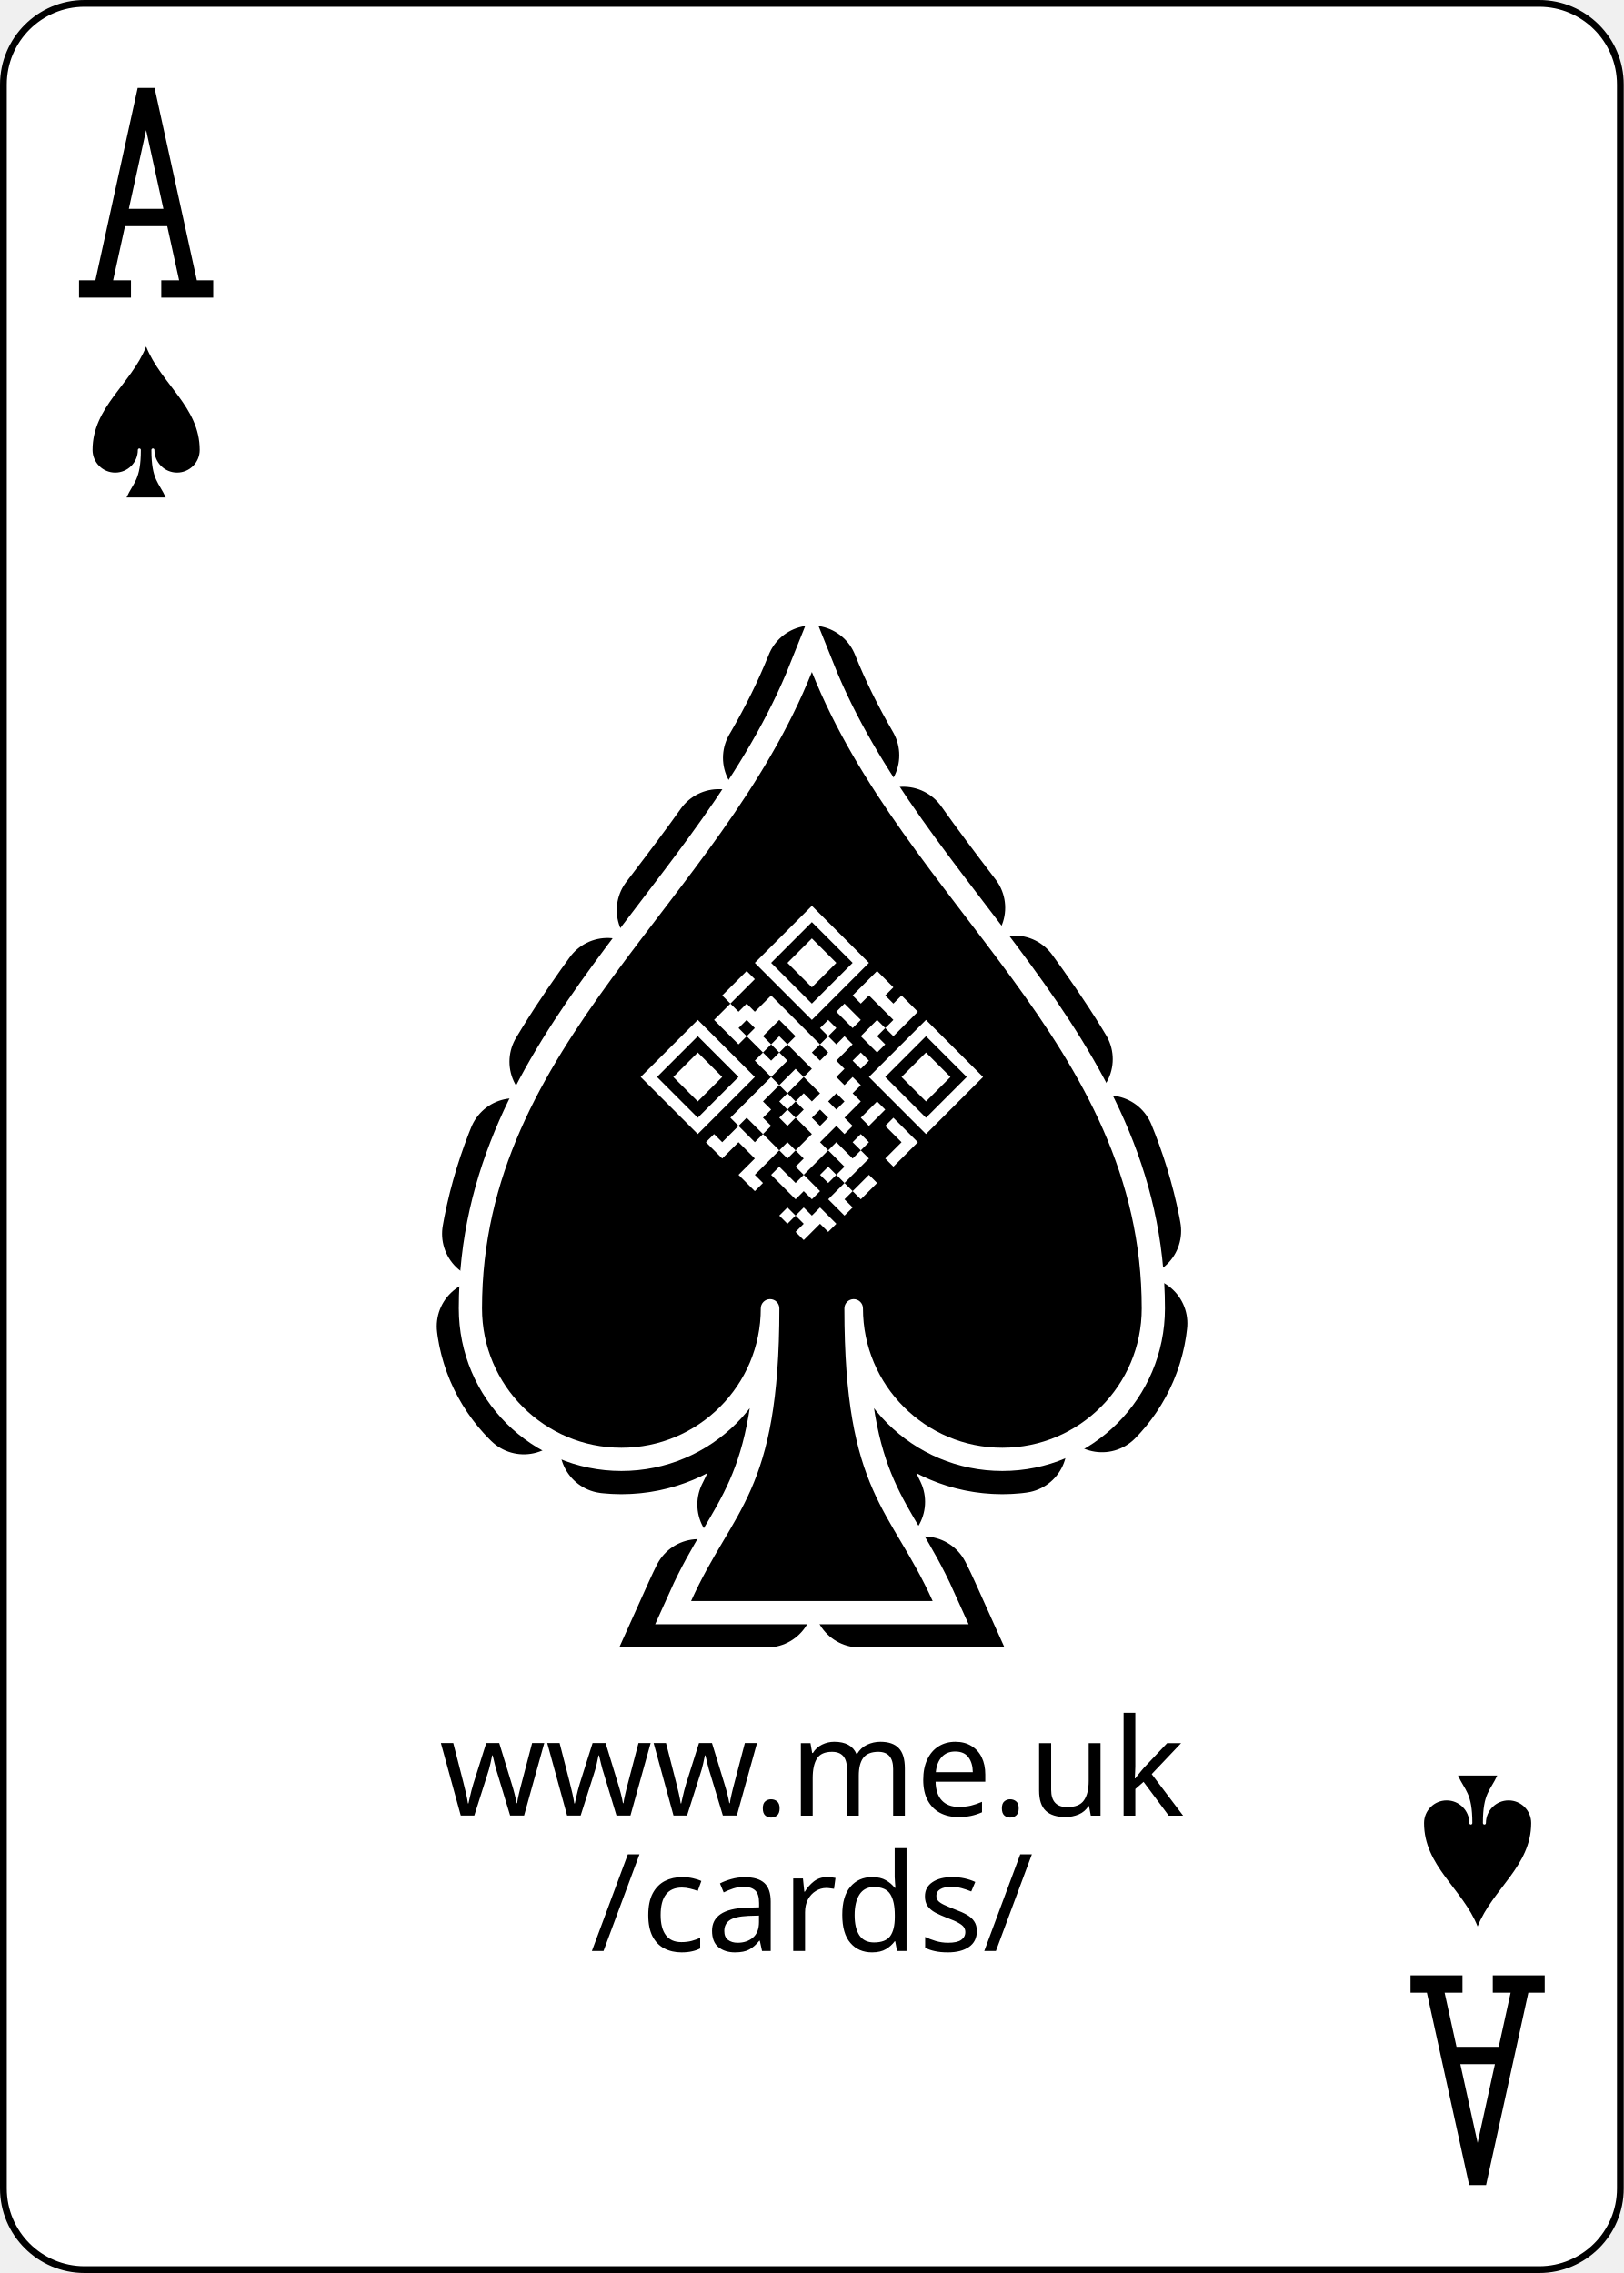
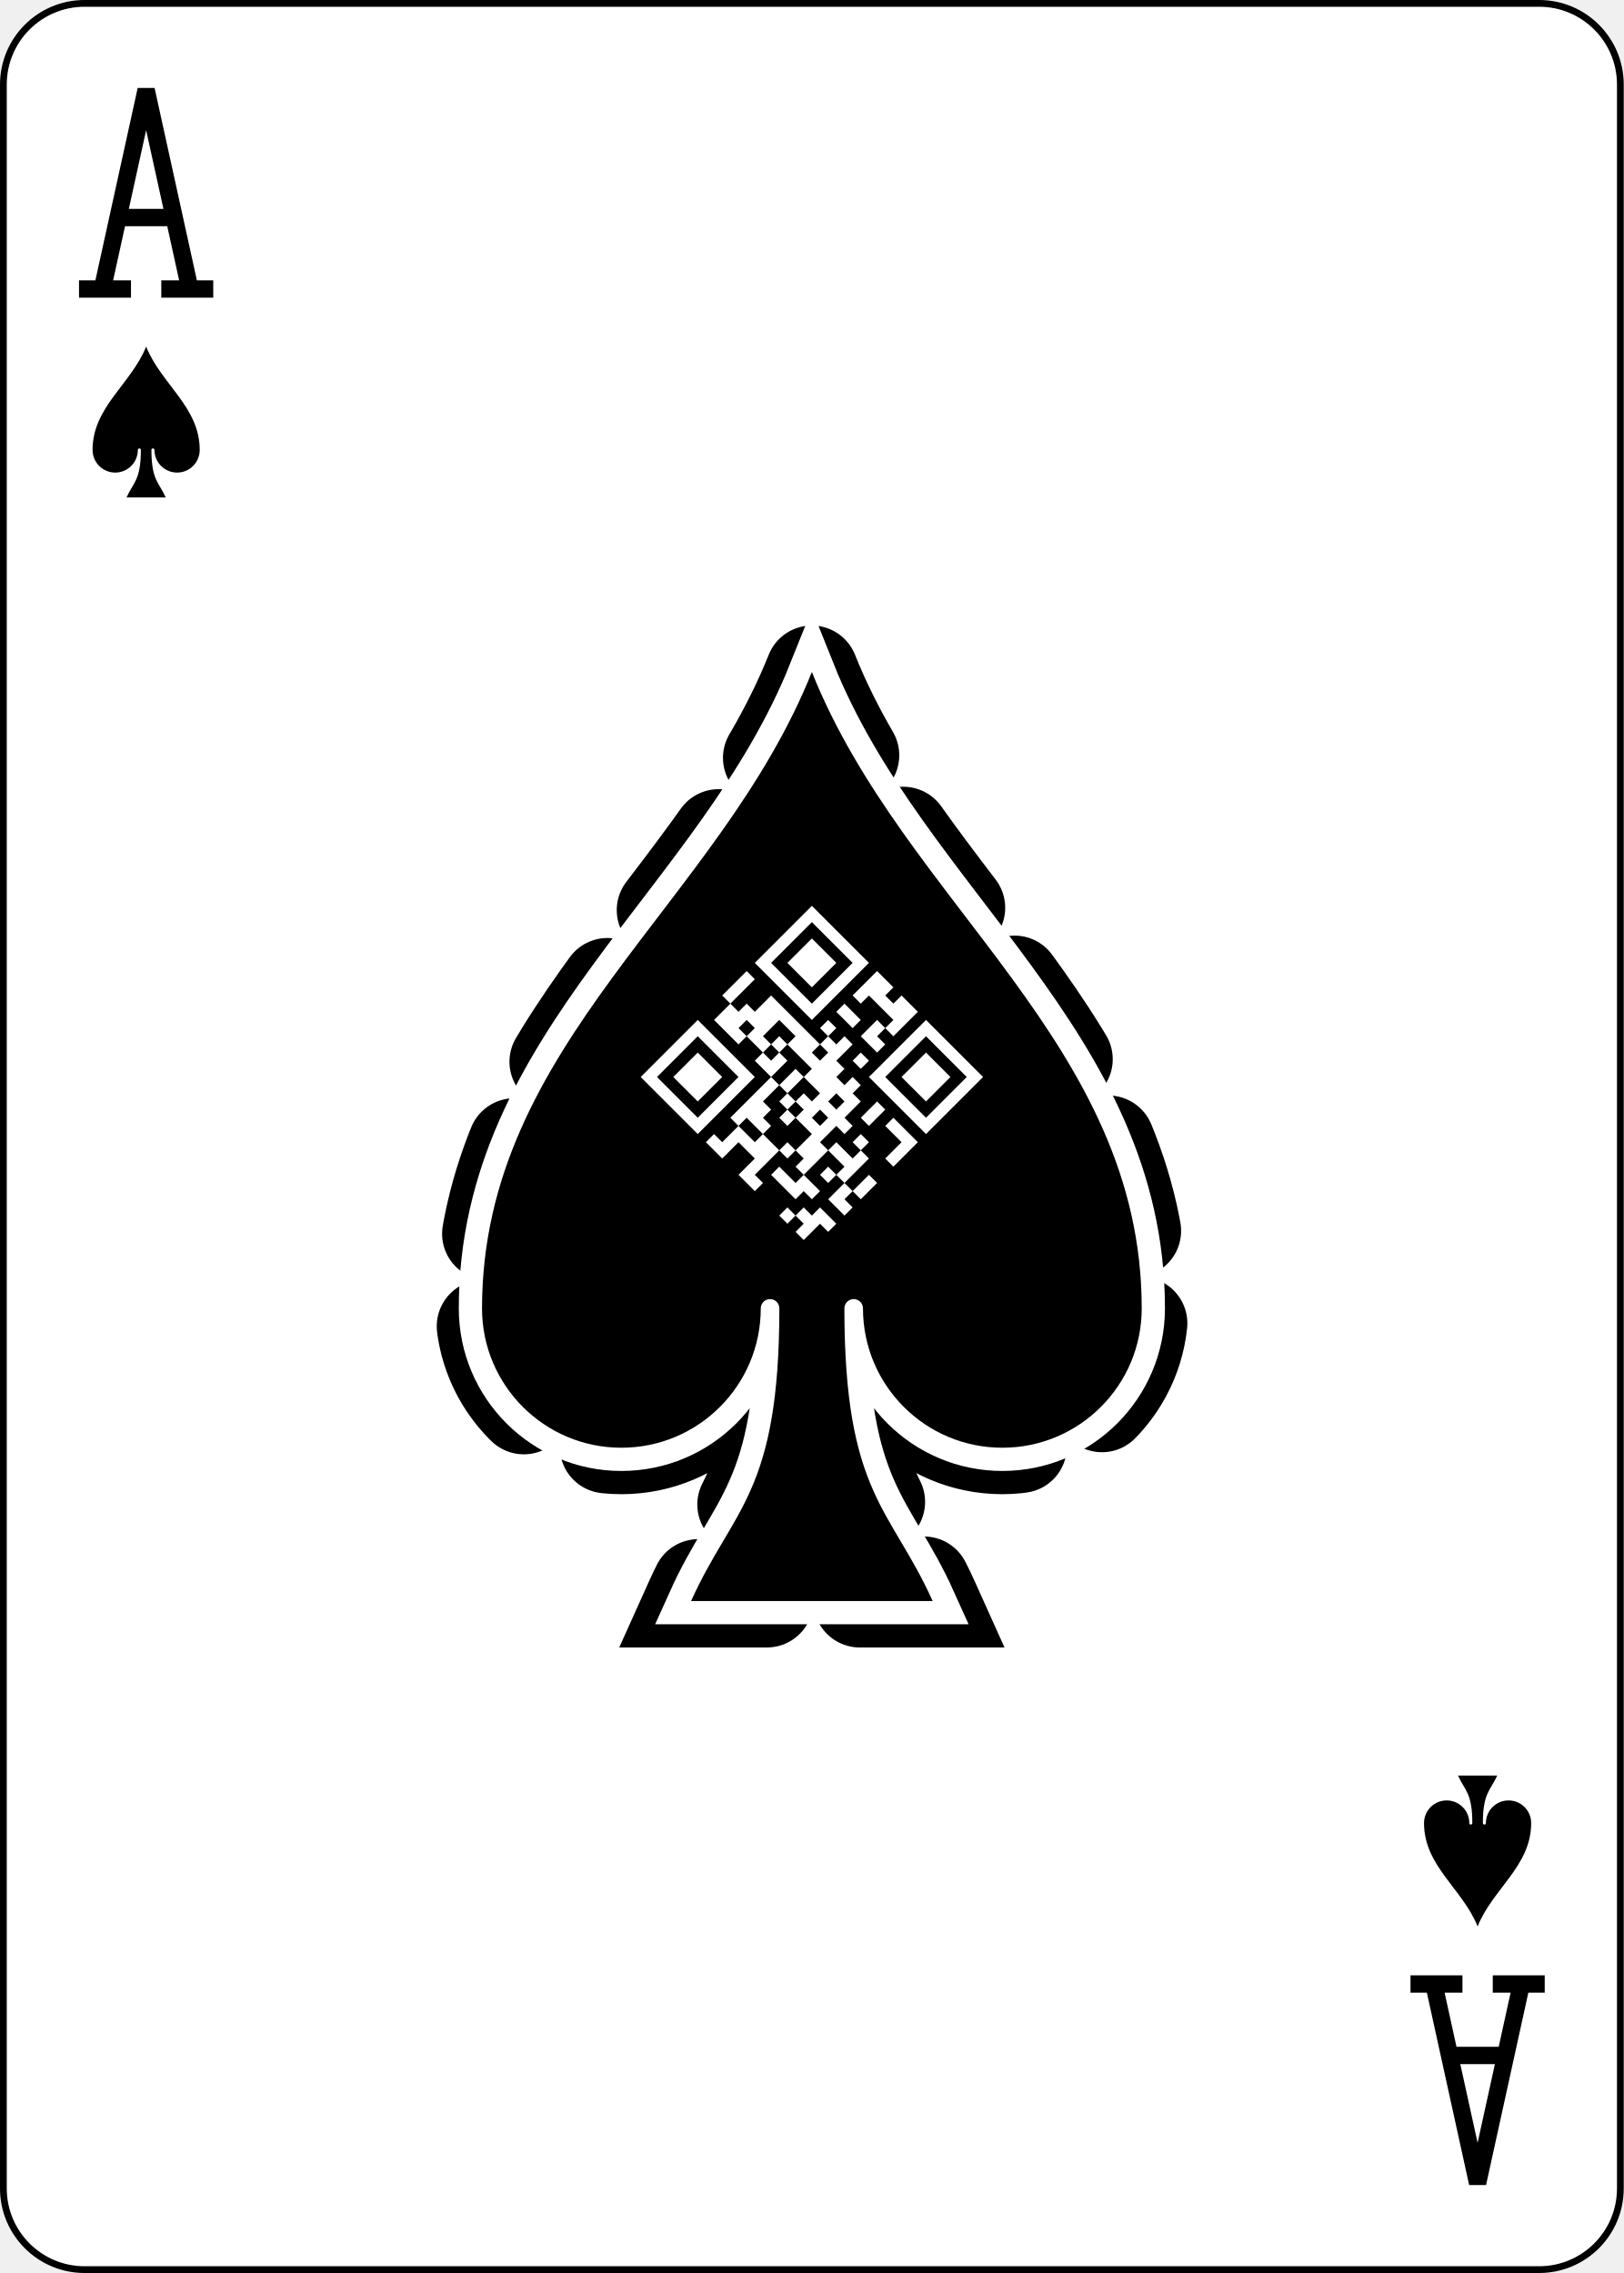
<svg xmlns="http://www.w3.org/2000/svg" xmlns:xlink="http://www.w3.org/1999/xlink" class="card" face="AS" height="3.5in" preserveAspectRatio="none" viewBox="-120 -168 240 336" width="2.5in">
  <symbol id="SA" viewBox="-500 -500 1000 1000" preserveAspectRatio="xMinYMid">
-     <path d="M-270 460L-110 460M-200 450L0 -460L200 450M110 460L270 460M-120 130L120 130" stroke="black" stroke-width="80" stroke-linecap="square" stroke-miterlimit="1.5" fill="none" />
+     <path d="M-270 460L-110 460M-200 450L0 -460L200 450M110 460L270 460M-120 130L120 130" stroke="black" stroke-width="80" stroke-linecap="square" stroke-miterlimit="1.5" fill="none">
+         </path>
  </symbol>
  <symbol id="S" viewBox="-600 -600 1200 1200" preserveAspectRatio="xMinYMid">
-     <path d="M0 -500C100 -250 355 -100 355 185A150 150 0 0 1 55 185A10 10 0 0 0 35 185C35 385 85 400 130 500L-130 500C-85 400 -35 385 -35 185A10 10 0 0 0 -55 185A150 150 0 0 1 -355 185C-355 -100 -100 -250 0 -500Z" />
+     <path d="M0 -500C100 -250 355 -100 355 185A150 150 0 0 1 55 185A10 10 0 0 0 35 185C35 385 85 400 130 500L-130 500C-85 400 -35 385 -35 185A10 10 0 0 0 -55 185A150 150 0 0 1 -355 185C-355 -100 -100 -250 0 -500Z">
+         </path>
  </symbol>
-   <rect width="239" height="335" x="-119.5" y="-167.5" rx="12" ry="12" fill="white" stroke="black" />
-   <use xlink:href="#S" height="164.8" width="164.8" x="-82.4" y="-82.4" stroke="black" stroke-width="100" stroke-dasharray="100,100" stroke-linecap="round" />
-   <use xlink:href="#S" height="164.8" width="164.8" x="-82.4" y="-82.4" stroke="white" stroke-width="50" />
-   <use xlink:href="#S" height="164.8" width="164.8" x="-82.4" y="-82.4" fill="black" />
-   <path transform="translate(0,-10)rotate(45)scale(1.704)translate(-14,-14)" fill="white" stroke="none" d="M4,4h7v7h-7M5,5v5h5v-5M12,4h2v1h1v-1h2v3h-1v1h1v1h-2v-2h1v-1h-3v1h-1M18,4h7v7h-7M19,5v5h5v-5M6,6h3v3h-3M20,6h3v3h-3M12,8h2v1h-2M12,10h1v1h1v-1h1v2h1v1h1v-1h1v1h1v2h1v1h-1v2h1v-1h2v-1h-1v-1h1v1h1v3h1v-2h1v2h-1v1h1v1h-2v-2h-1v1h-1v-1h1v-1h-2v3h2v1h-1v1h-3v-1h2v-1h-1v-1h-1v1h-1v3h1v1h-2v-2h-2v2h-2v-1h1v-2h-1v-5h-2v-1h-2v1h-3v-2h-1v-3h1v3h1v-1h1v-2h6v-1h-1M16,10h1v1h-1M13,12v1h1v-1M9,13v2h1v-1h1v-1M20,12h1v2h-1M22,12h3v3h-1v-2h-2M11,14v1h1v2h1v-2h1v-1M17,14v1h1v-1M7,15v1h1v-1M10,15v1h1v-1M14,15v2h1v-1h1v-1M17,16v1h1v-1M13,17v2h1v1h1v1h2v-1h1v-2h-2v1h-1v-1h-1v-1M15,17v1h1v-1M4,18h7v7h-7M5,19v5h5v-5M6,20h3v3h-3M13,21v1h2v-1M23,22h2v1h-1v2h-1v-1h-1v1h-1v-1h1v-1h1" />
-   <text font-size="20" font-family="Bariol" text-anchor="middle" y="100.4">www.me.uk</text>
-   <text font-size="20" font-family="Bariol" text-anchor="middle" y="120.4">/cards/</text>
-   <use xlink:href="#SA" height="32" width="32" x="-114.4" y="-156" />
-   <use xlink:href="#S" height="26.769" width="26.769" x="-111.784" y="-119" />
+   <rect width="239" height="335" x="-119.5" y="-167.5" rx="12" ry="12" fill="white" stroke="black">
+     </rect>
+   <use xlink:href="#S" height="164.8" width="164.8" x="-82.4" y="-82.4" stroke="black" stroke-width="100" stroke-dasharray="100,100" stroke-linecap="round">
+     </use>
+   <use xlink:href="#S" height="164.8" width="164.8" x="-82.4" y="-82.4" stroke="white" stroke-width="50">
+     </use>
+   <use xlink:href="#S" height="164.8" width="164.8" x="-82.4" y="-82.4" fill="black">
+     </use>
+   <path transform="translate(0,-10)rotate(45)scale(1.704)translate(-14,-14)" fill="white" stroke="none" d="M4,4h7v7h-7M5,5v5h5v-5M12,4h2v1h1v-1h2v3h-1v1h1v1h-2v-2h1v-1h-3v1h-1M18,4h7v7h-7M19,5v5h5v-5M6,6h3v3h-3M20,6h3v3h-3M12,8h2v1h-2M12,10h1v1h1v-1h1v2h1v1h1v-1h1v1h1v2h1v1h-1v2h1v-1h2v-1h-1v-1h1v1h1v3h1v-2h1v2h-1v1h1v1h-2v-2h-1v1h-1v-1h1v-1h-2v3h2v1h-1v1h-3v-1h2v-1h-1v-1h-1v1h-1v3h1v1h-2v-2h-2v2h-2v-1h1v-2h-1v-5h-2v-1h-2v1h-3v-2h-1v-3h1v3h1v-1h1v-2h6v-1h-1M16,10h1v1h-1M13,12v1h1v-1M9,13v2h1v-1h1v-1M20,12h1v2h-1M22,12h3v3h-1v-2h-2M11,14v1h1v2h1v-2h1v-1M17,14v1h1v-1M7,15v1h1v-1M10,15v1h1v-1M14,15v2h1v-1h1v-1M17,16v1h1v-1M13,17v2h1v1h1v1h2v-1h1v-2h-2v1h-1v-1h-1v-1M15,17v1h1v-1M4,18h7v7h-7M5,19v5h5v-5M6,20h3v3h-3M13,21v1h2v-1M23,22h2v1h-1v2h-1v-1h-1v1h-1v-1h1v-1h1">
+     </path>
+   <use xlink:href="#SA" height="32" width="32" x="-114.4" y="-156">
+     </use>
+   <use xlink:href="#S" height="26.769" width="26.769" x="-111.784" y="-119">
+     </use>
  <g transform="rotate(180)">
-     <use xlink:href="#SA" height="32" width="32" x="-114.4" y="-156" />
-     <use xlink:href="#S" height="26.769" width="26.769" x="-111.784" y="-119" />
+     <use xlink:href="#SA" height="32" width="32" x="-114.4" y="-156">
+         </use>
+     <use xlink:href="#S" height="26.769" width="26.769" x="-111.784" y="-119">
+         </use>
  </g>
</svg>
